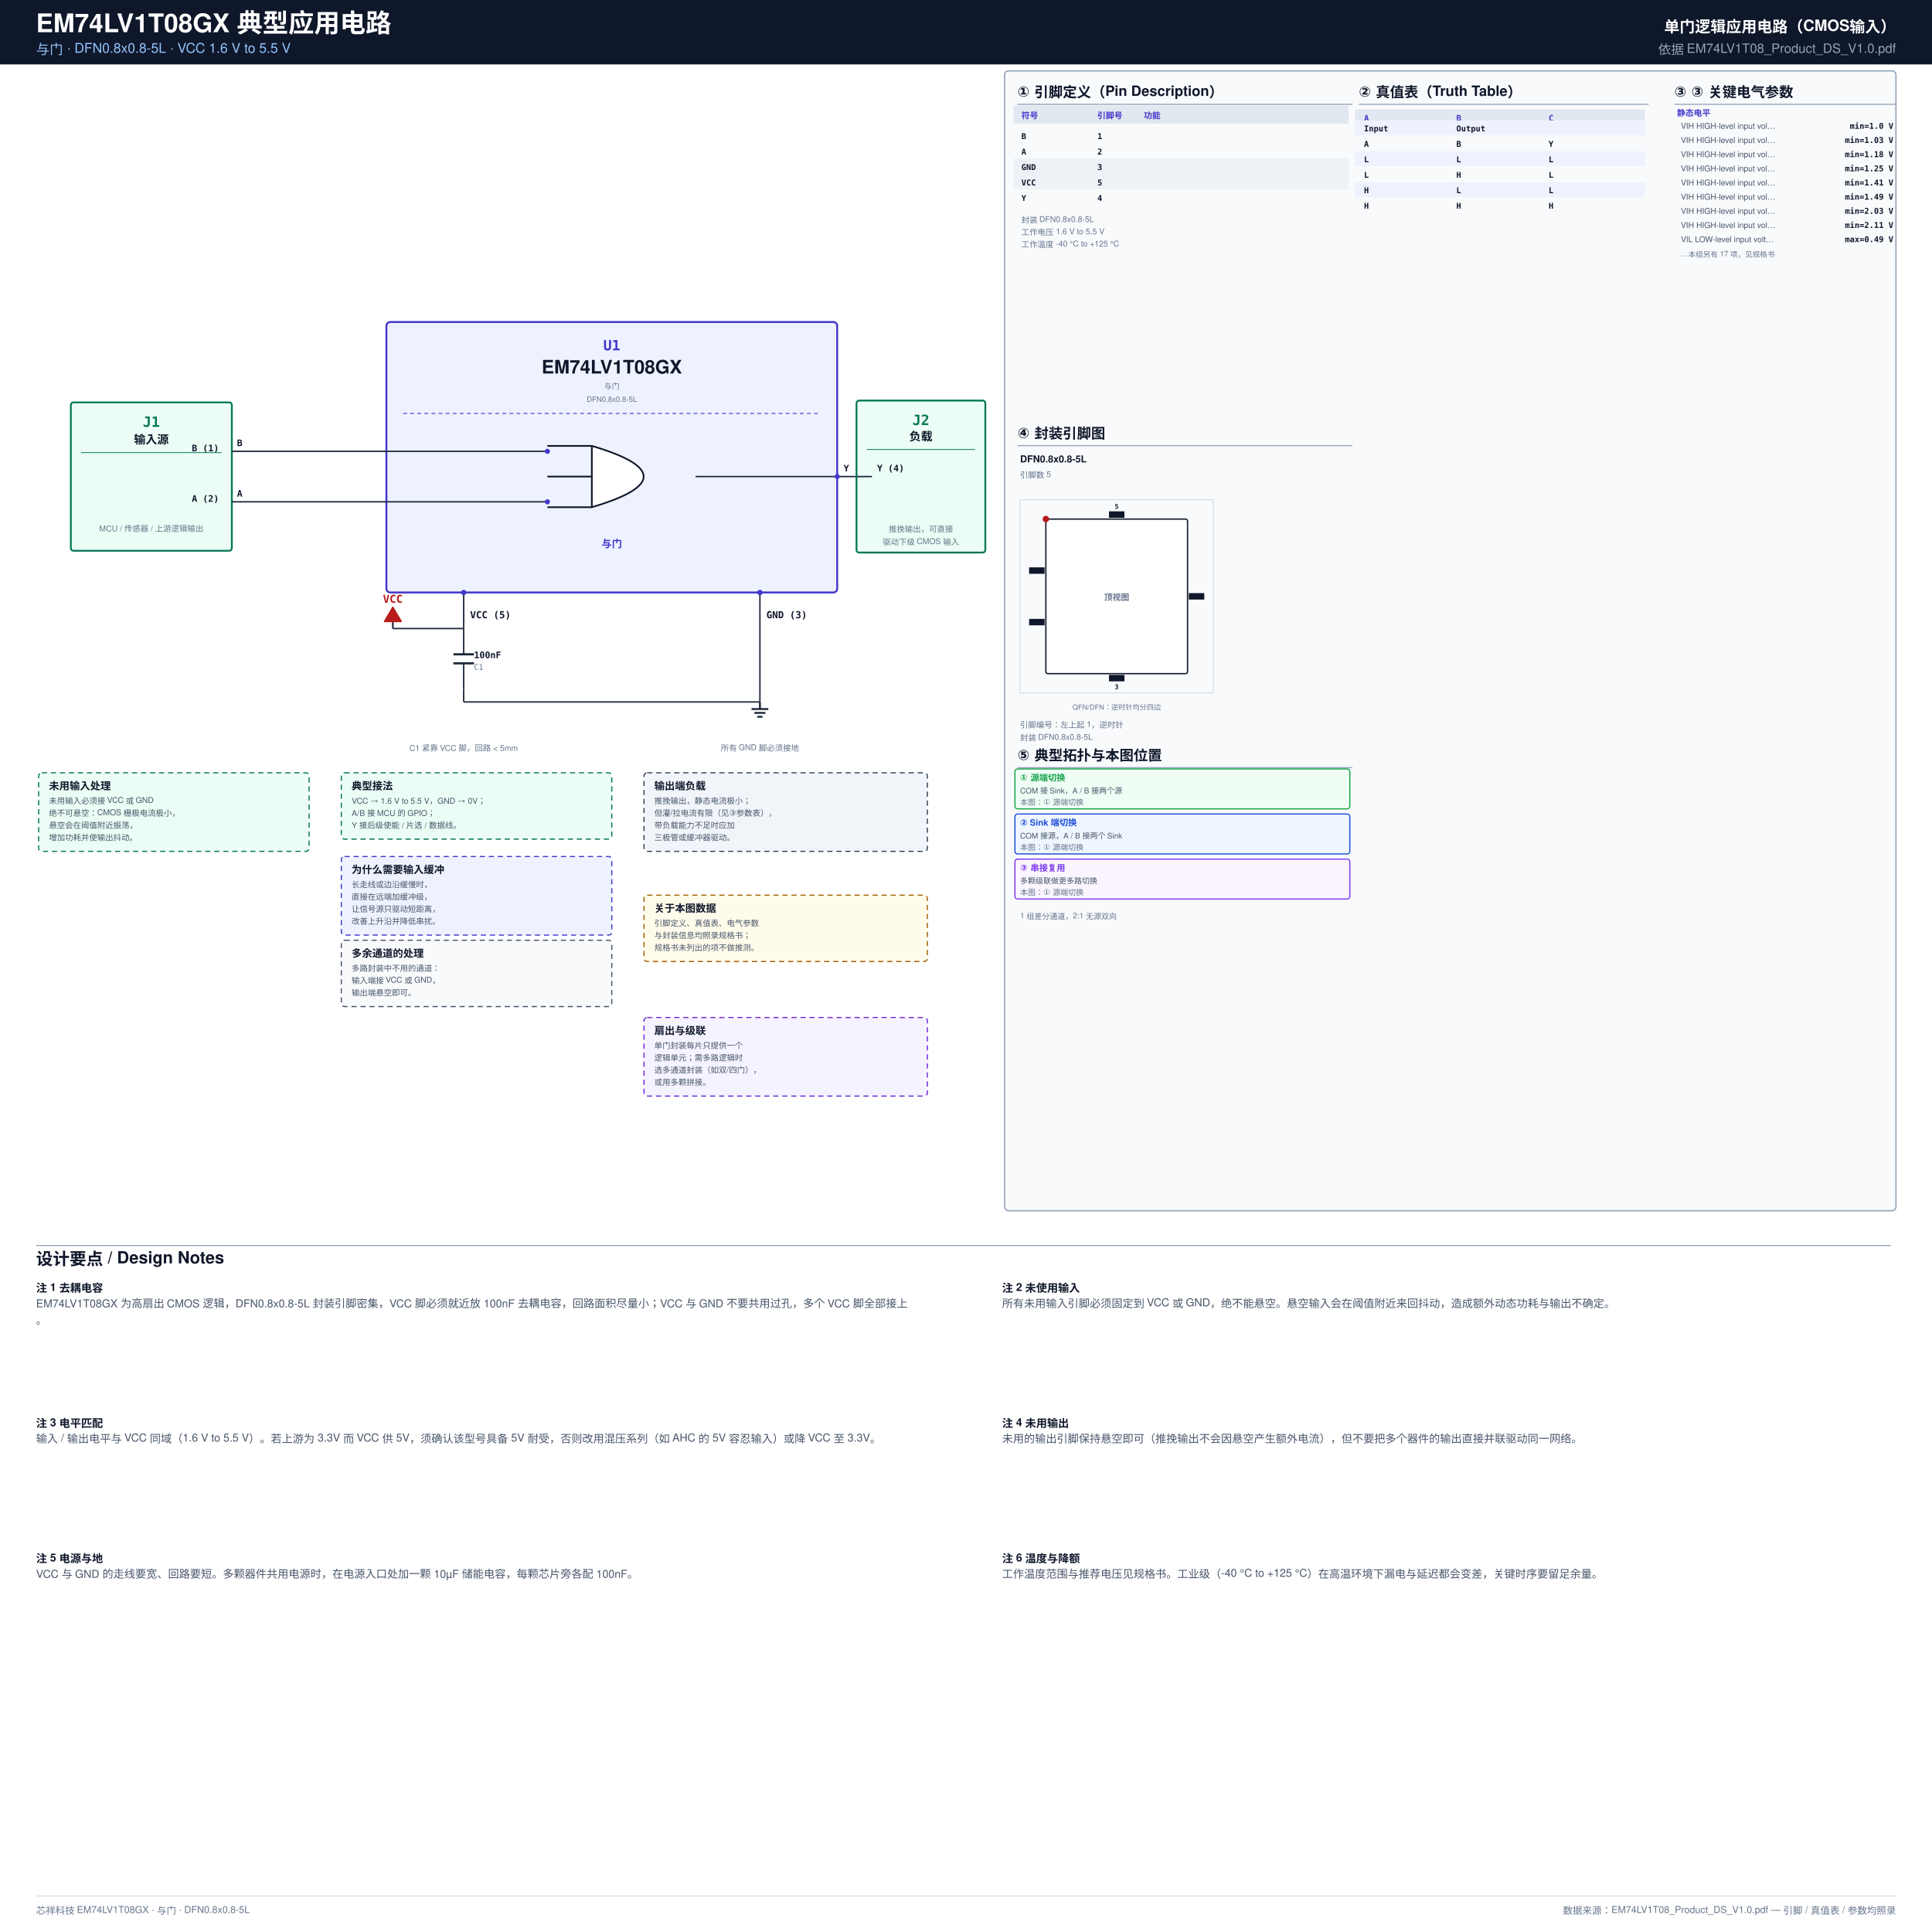
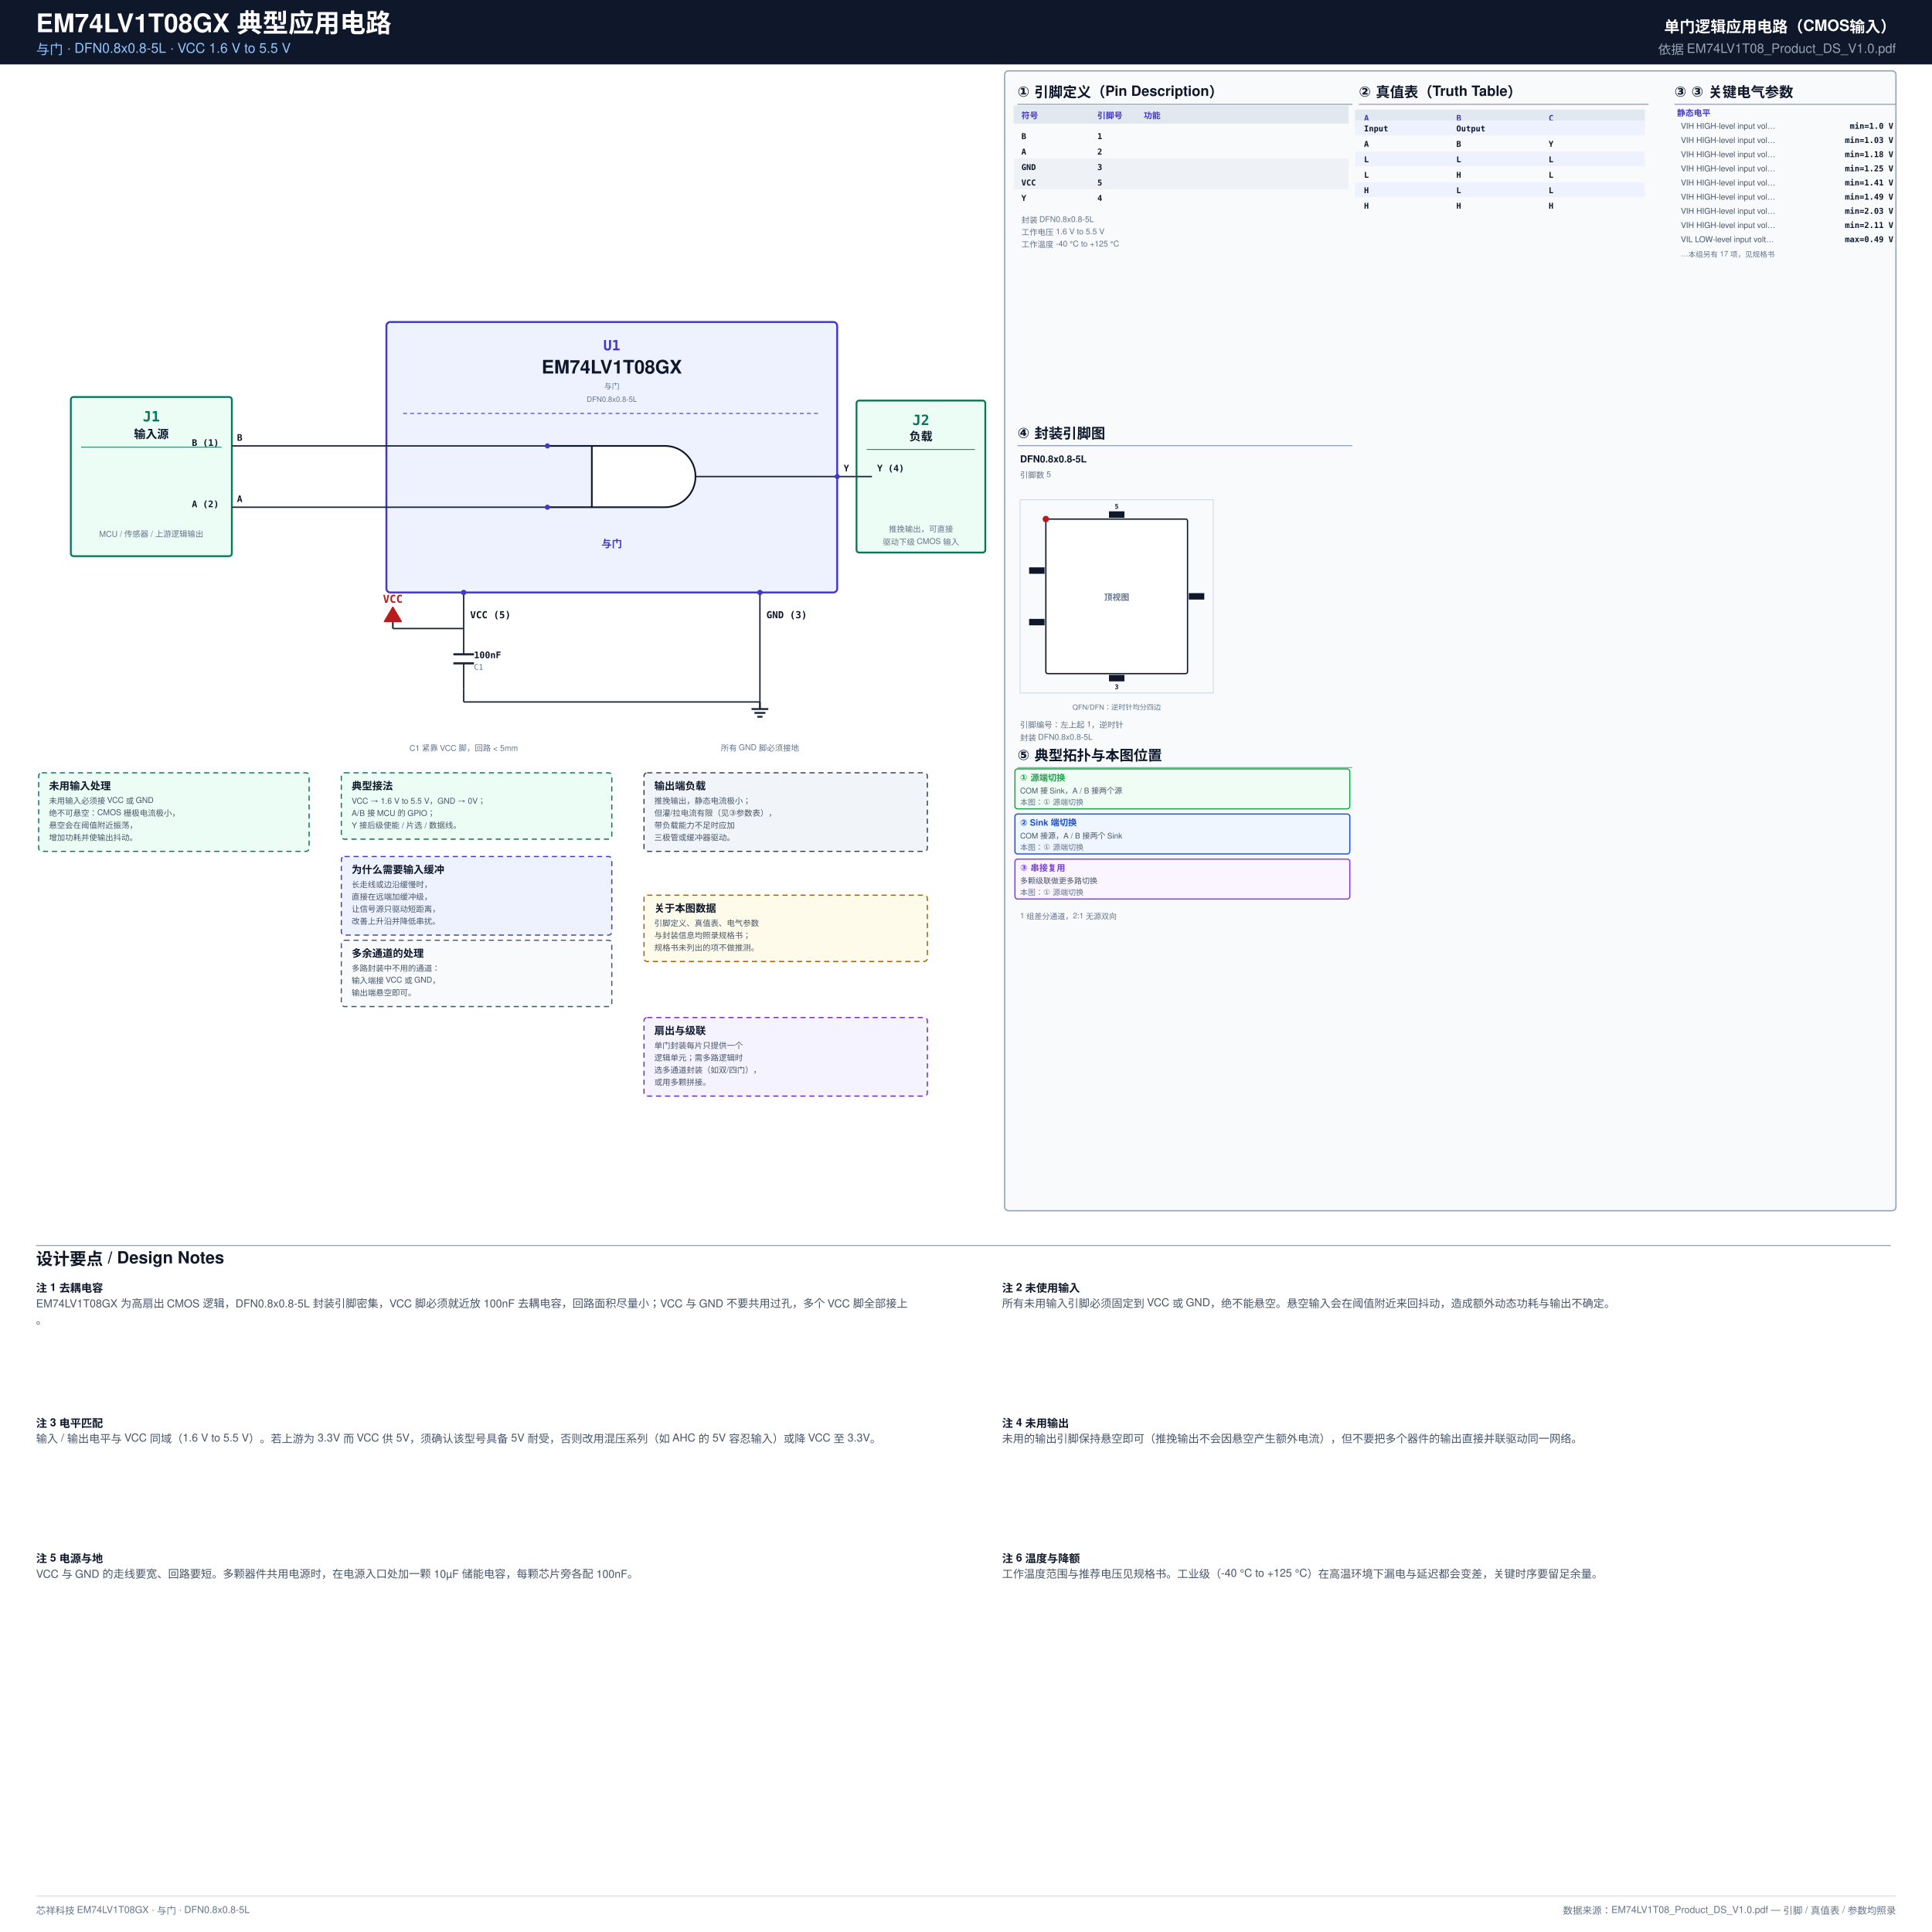
<svg xmlns="http://www.w3.org/2000/svg" width="3000" height="3000" viewBox="0 0 3000 3000">
  <rect x="0" y="0" width="3000" height="3000" rx="0" fill="#ffffff" stroke="none" stroke-width="0" />
  <rect x="0" y="0" width="3000" height="100" rx="0" fill="#0f172a" stroke="none" stroke-width="0" />
  <text x="56" y="50" font-family="PingFang SC, Helvetica Neue, Helvetica, Arial, sans-serif" font-size="40" fill="#ffffff" text-anchor="start" font-weight="700">EM74LV1T08GX 典型应用电路</text>
  <text x="56" y="84" font-family="PingFang SC, Helvetica Neue, Helvetica, Arial, sans-serif" font-size="21" fill="#93c5fd" text-anchor="start" font-weight="500">与门 · DFN0.8x0.8-5L · VCC 1.6 V to 5.5 V</text>
  <text x="2944" y="50" font-family="PingFang SC, Helvetica Neue, Helvetica, Arial, sans-serif" font-size="24" fill="#ffffff" text-anchor="end" font-weight="600">单门逻辑应用电路（CMOS输入）</text>
  <text x="2944" y="84" font-family="PingFang SC, Helvetica Neue, Helvetica, Arial, sans-serif" font-size="20" fill="#94a3b8" text-anchor="end" font-weight="normal">依据 EM74LV1T08_Product_DS_V1.0.pdf</text>
-   <rect x="110" y="624.8" width="250" height="230.4" rx="4" fill="#ecfdf5" stroke="#047857" stroke-width="2.8" />
-   <text x="235.0" y="662.8" font-family="Menlo, Monaco, Consolas, monospace" font-size="22" fill="#047857" text-anchor="middle" font-weight="700">J1</text>
-   <text x="235.0" y="688.8" font-family="PingFang SC, Helvetica Neue, Helvetica, Arial, sans-serif" font-size="18" fill="#0f172a" text-anchor="middle" font-weight="700">输入源</text>
-   <line x1="126" y1="702.8" x2="344" y2="702.8" stroke="#047857" stroke-width="1.2" />
-   <text x="340" y="700.8" font-family="Menlo, Monaco, Consolas, monospace" font-size="14" fill="#0f172a" text-anchor="end" font-weight="600">B (1)</text>
-   <text x="340" y="779.2" font-family="Menlo, Monaco, Consolas, monospace" font-size="14" fill="#0f172a" text-anchor="end" font-weight="600">A (2)</text>
-   <text x="235.0" y="825.2" font-family="PingFang SC, Helvetica Neue, Helvetica, Arial, sans-serif" font-size="12.5" fill="#64748b" text-anchor="middle" font-weight="normal">MCU / 传感器 / 上游逻辑输出</text>
+   <rect x="110" y="616.4" width="250" height="247.2" rx="4" fill="#ecfdf5" stroke="#047857" stroke-width="2.8" />
+   <text x="235.0" y="654.4" font-family="Menlo, Monaco, Consolas, monospace" font-size="22" fill="#047857" text-anchor="middle" font-weight="700">J1</text>
+   <text x="235.0" y="680.4" font-family="PingFang SC, Helvetica Neue, Helvetica, Arial, sans-serif" font-size="18" fill="#0f172a" text-anchor="middle" font-weight="700">输入源</text>
+   <line x1="126" y1="694.4" x2="344" y2="694.4" stroke="#047857" stroke-width="1.2" />
+   <text x="340" y="692.4" font-family="Menlo, Monaco, Consolas, monospace" font-size="14" fill="#0f172a" text-anchor="end" font-weight="600">B (1)</text>
+   <text x="340" y="787.6" font-family="Menlo, Monaco, Consolas, monospace" font-size="14" fill="#0f172a" text-anchor="end" font-weight="600">A (2)</text>
+   <text x="235.0" y="833.6" font-family="PingFang SC, Helvetica Neue, Helvetica, Arial, sans-serif" font-size="12.5" fill="#64748b" text-anchor="middle" font-weight="normal">MCU / 传感器 / 上游逻辑输出</text>
  <rect x="600" y="500" width="700" height="420" rx="6" fill="#eef2ff" stroke="#4338ca" stroke-width="3.0" />
  <text x="950.0" y="544" font-family="Menlo, Monaco, Consolas, monospace" font-size="22" fill="#4338ca" text-anchor="middle" font-weight="700">U1</text>
  <text x="950.0" y="580" font-family="PingFang SC, Helvetica Neue, Helvetica, Arial, sans-serif" font-size="29" fill="#0f172a" text-anchor="middle" font-weight="700">EM74LV1T08GX</text>
  <text x="950.0" y="604" font-family="PingFang SC, Helvetica Neue, Helvetica, Arial, sans-serif" font-size="12" fill="#64748b" text-anchor="middle" font-weight="normal">与门</text>
  <text x="950.0" y="624" font-family="PingFang SC, Helvetica Neue, Helvetica, Arial, sans-serif" font-size="11.5" fill="#64748b" text-anchor="middle" font-weight="normal">DFN0.8x0.8-5L</text>
  <line x1="626" y1="642" x2="1274" y2="642" stroke="#4338ca" stroke-width="1.4" stroke-dasharray="6 5" />
  <line x1="850" y1="692.4" x2="919.0" y2="692.4" stroke="#0f172a" stroke-width="2.6" />
  <line x1="850" y1="787.6" x2="919.0" y2="787.6" stroke="#0f172a" stroke-width="2.6" />
-   <line x1="850" y1="740.0" x2="919.0" y2="740.0" stroke="#0f172a" stroke-width="2.6" />
-   <path d="M919.0,692.4 L919.0,787.6 Q1080,740.0 919.0,692.4 Z" stroke="#0f172a" stroke-width="2.6" fill="#ffffff" stroke-linejoin="round" stroke-linecap="round" />
+   <path d="M919.0,692.4 L1032.4,692.4 A47.6,47.6 0 0 1 1032.4,787.6 L919.0,787.6 Z" stroke="#0f172a" stroke-width="2.6" fill="#ffffff" stroke-linejoin="round" stroke-linecap="round" />
  <text x="950.0" y="850" font-family="PingFang SC, Helvetica Neue, Helvetica, Arial, sans-serif" font-size="16" fill="#4338ca" text-anchor="middle" font-weight="700">与门</text>
-   <line x1="360" y1="700.8" x2="850" y2="700.8" stroke="#1e293b" stroke-width="2.2" />
-   <circle cx="850" cy="700.8" r="4.0" fill="#4338ca" />
-   <text x="368" y="692.8" font-family="Menlo, Monaco, Consolas, monospace" font-size="14" fill="#0f172a" text-anchor="start" font-weight="600">B</text>
-   <line x1="360" y1="779.2" x2="850" y2="779.2" stroke="#1e293b" stroke-width="2.2" />
-   <circle cx="850" cy="779.2" r="4.0" fill="#4338ca" />
-   <text x="368" y="771.2" font-family="Menlo, Monaco, Consolas, monospace" font-size="14" fill="#0f172a" text-anchor="start" font-weight="600">A</text>
+   <line x1="360" y1="692.4" x2="850" y2="692.4" stroke="#1e293b" stroke-width="2.2" />
+   <circle cx="850" cy="692.4" r="4.0" fill="#4338ca" />
+   <text x="368" y="684.4" font-family="Menlo, Monaco, Consolas, monospace" font-size="14" fill="#0f172a" text-anchor="start" font-weight="600">B</text>
+   <line x1="360" y1="787.6" x2="850" y2="787.6" stroke="#1e293b" stroke-width="2.2" />
+   <circle cx="850" cy="787.6" r="4.0" fill="#4338ca" />
+   <text x="368" y="779.6" font-family="Menlo, Monaco, Consolas, monospace" font-size="14" fill="#0f172a" text-anchor="start" font-weight="600">A</text>
  <line x1="1080" y1="740.0" x2="1300" y2="740.0" stroke="#1e293b" stroke-width="2.2" />
  <line x1="1300" y1="740.0" x2="1330" y2="740.0" stroke="#1e293b" stroke-width="2.2" />
  <circle cx="1300" cy="740.0" r="4.0" fill="#4338ca" />
  <text x="1310" y="732.0" font-family="Menlo, Monaco, Consolas, monospace" font-size="14" fill="#0f172a" text-anchor="start" font-weight="600">Y (4)</text>
  <line x1="720" y1="920" x2="720" y2="976" stroke="#1e293b" stroke-width="2.2" />
  <circle cx="720" cy="920" r="4.2" fill="#4338ca" />
  <text x="730" y="960" font-family="Menlo, Monaco, Consolas, monospace" font-size="15" fill="#0f172a" text-anchor="start" font-weight="600">VCC (5)</text>
  <line x1="610" y1="976" x2="720" y2="976" stroke="#1e293b" stroke-width="2.2" />
  <line x1="610" y1="976" x2="610" y2="965" stroke="#1e293b" stroke-width="2.6" />
  <path d="M597,965 L623,965 L610,943 Z" stroke="#b91c1c" stroke-width="2.2" fill="#b91c1c" stroke-linejoin="round" stroke-linecap="round" />
  <text x="610" y="936" font-family="Menlo, Monaco, Consolas, monospace" font-size="17" fill="#b91c1c" text-anchor="middle" font-weight="700">VCC</text>
  <line x1="720" y1="976" x2="720" y2="1016.0" stroke="#1e293b" stroke-width="2.2" />
  <line x1="704.0" y1="1016.0" x2="736.0" y2="1016.0" stroke="#1e293b" stroke-width="3.4" />
  <line x1="704.0" y1="1030.0" x2="736.0" y2="1030.0" stroke="#1e293b" stroke-width="3.4" />
  <line x1="720" y1="1030.0" x2="720" y2="1070" stroke="#1e293b" stroke-width="2.2" />
  <text x="736" y="1022.0" font-family="Menlo, Monaco, Consolas, monospace" font-size="14" fill="#0f172a" text-anchor="start" font-weight="700">100nF</text>
  <text x="736" y="1040.0" font-family="Menlo, Monaco, Consolas, monospace" font-size="12" fill="#64748b" text-anchor="start" font-weight="500">C1</text>
  <line x1="720" y1="1070" x2="720" y2="1090" stroke="#1e293b" stroke-width="2.2" />
  <text x="720" y="1166" font-family="PingFang SC, Helvetica Neue, Helvetica, Arial, sans-serif" font-size="12.5" fill="#64748b" text-anchor="middle" font-weight="normal">C1 紧靠 VCC 脚，回路 &lt; 5mm</text>
  <line x1="1180" y1="920" x2="1180" y2="1090" stroke="#1e293b" stroke-width="2.2" />
  <circle cx="1180" cy="920" r="4.2" fill="#4338ca" />
  <text x="1190" y="960" font-family="Menlo, Monaco, Consolas, monospace" font-size="15" fill="#0f172a" text-anchor="start" font-weight="600">GND (3)</text>
  <line x1="1180" y1="1090" x2="1180" y2="1101.0" stroke="#1e293b" stroke-width="3.0" />
  <line x1="1167.0" y1="1101.0" x2="1193.0" y2="1101.0" stroke="#1e293b" stroke-width="3.0" />
  <line x1="1171.5" y1="1107.0" x2="1188.5" y2="1107.0" stroke="#1e293b" stroke-width="3.0" />
  <line x1="1176.0" y1="1113.0" x2="1184.0" y2="1113.0" stroke="#1e293b" stroke-width="3.0" />
  <text x="1180" y="1166" font-family="PingFang SC, Helvetica Neue, Helvetica, Arial, sans-serif" font-size="12.5" fill="#64748b" text-anchor="middle" font-weight="normal">所有 GND 脚必须接地</text>
  <line x1="720" y1="1090" x2="1180" y2="1090" stroke="#1e293b" stroke-width="2.2" />
  <rect x="1330" y="622.0" width="200" height="236" rx="4" fill="#ecfdf5" stroke="#047857" stroke-width="2.8" />
  <text x="1430.0" y="660.0" font-family="Menlo, Monaco, Consolas, monospace" font-size="22" fill="#047857" text-anchor="middle" font-weight="700">J2</text>
  <text x="1430.0" y="684.0" font-family="PingFang SC, Helvetica Neue, Helvetica, Arial, sans-serif" font-size="18" fill="#0f172a" text-anchor="middle" font-weight="700">负载</text>
  <line x1="1346" y1="698.0" x2="1514" y2="698.0" stroke="#047857" stroke-width="1.2" />
  <line x1="1330" y1="740.0" x2="1354" y2="740.0" stroke="#1e293b" stroke-width="2.2" />
  <text x="1362" y="732.0" font-family="Menlo, Monaco, Consolas, monospace" font-size="14" fill="#0f172a" text-anchor="start" font-weight="600">Y (4)</text>
  <text x="1430.0" y="826.0" font-family="PingFang SC, Helvetica Neue, Helvetica, Arial, sans-serif" font-size="12.5" fill="#64748b" text-anchor="middle" font-weight="normal">推挽输出，可直接</text>
  <text x="1430.0" y="846.0" font-family="PingFang SC, Helvetica Neue, Helvetica, Arial, sans-serif" font-size="12.5" fill="#64748b" text-anchor="middle" font-weight="normal">驱动下级 CMOS 输入</text>
  <rect x="60" y="1200" width="420" height="122" rx="5" fill="#ecfdf5" stroke="#047857" stroke-width="1.8" stroke-dasharray="8 6" />
  <text x="76" y="1226" font-family="PingFang SC, Helvetica Neue, Helvetica, Arial, sans-serif" font-size="16" fill="#0f172a" text-anchor="start" font-weight="700">未用输入处理</text>
  <text x="76" y="1248" font-family="PingFang SC, Helvetica Neue, Helvetica, Arial, sans-serif" font-size="12.5" fill="#475569" text-anchor="start" font-weight="normal">未用输入必须接 VCC 或 GND</text>
  <text x="76" y="1267" font-family="PingFang SC, Helvetica Neue, Helvetica, Arial, sans-serif" font-size="12.5" fill="#475569" text-anchor="start" font-weight="normal">绝不可悬空：CMOS 栅极电流极小，</text>
  <text x="76" y="1286" font-family="PingFang SC, Helvetica Neue, Helvetica, Arial, sans-serif" font-size="12.5" fill="#475569" text-anchor="start" font-weight="normal">悬空会在阈值附近振荡，</text>
  <text x="76" y="1305" font-family="PingFang SC, Helvetica Neue, Helvetica, Arial, sans-serif" font-size="12.5" fill="#475569" text-anchor="start" font-weight="normal">增加功耗并使输出抖动。</text>
  <rect x="530" y="1200" width="420" height="103" rx="5" fill="#ecfdf5" stroke="#047857" stroke-width="1.8" stroke-dasharray="8 6" />
  <text x="546" y="1226" font-family="PingFang SC, Helvetica Neue, Helvetica, Arial, sans-serif" font-size="16" fill="#0f172a" text-anchor="start" font-weight="700">典型接法</text>
  <text x="546" y="1248" font-family="PingFang SC, Helvetica Neue, Helvetica, Arial, sans-serif" font-size="12.5" fill="#475569" text-anchor="start" font-weight="normal">VCC → 1.6 V to 5.5 V，GND → 0V；</text>
  <text x="546" y="1267" font-family="PingFang SC, Helvetica Neue, Helvetica, Arial, sans-serif" font-size="12.5" fill="#475569" text-anchor="start" font-weight="normal">A/B 接 MCU 的 GPIO；</text>
  <text x="546" y="1286" font-family="PingFang SC, Helvetica Neue, Helvetica, Arial, sans-serif" font-size="12.5" fill="#475569" text-anchor="start" font-weight="normal">Y 接后级使能 / 片选 / 数据线。</text>
  <rect x="530" y="1330" width="420" height="122" rx="5" fill="#eef2ff" stroke="#4338ca" stroke-width="1.8" stroke-dasharray="8 6" />
  <text x="546" y="1356" font-family="PingFang SC, Helvetica Neue, Helvetica, Arial, sans-serif" font-size="16" fill="#0f172a" text-anchor="start" font-weight="700">为什么需要输入缓冲</text>
  <text x="546" y="1378" font-family="PingFang SC, Helvetica Neue, Helvetica, Arial, sans-serif" font-size="12.5" fill="#475569" text-anchor="start" font-weight="normal">长走线或边沿缓慢时，</text>
  <text x="546" y="1397" font-family="PingFang SC, Helvetica Neue, Helvetica, Arial, sans-serif" font-size="12.5" fill="#475569" text-anchor="start" font-weight="normal">直接在远端加缓冲级，</text>
  <text x="546" y="1416" font-family="PingFang SC, Helvetica Neue, Helvetica, Arial, sans-serif" font-size="12.5" fill="#475569" text-anchor="start" font-weight="normal">让信号源只驱动短距离，</text>
  <text x="546" y="1435" font-family="PingFang SC, Helvetica Neue, Helvetica, Arial, sans-serif" font-size="12.5" fill="#475569" text-anchor="start" font-weight="normal">改善上升沿并降低串扰。</text>
  <rect x="530" y="1460" width="420" height="103" rx="5" fill="#f8fafc" stroke="#475569" stroke-width="1.8" stroke-dasharray="8 6" />
  <text x="546" y="1486" font-family="PingFang SC, Helvetica Neue, Helvetica, Arial, sans-serif" font-size="16" fill="#0f172a" text-anchor="start" font-weight="700">多余通道的处理</text>
  <text x="546" y="1508" font-family="PingFang SC, Helvetica Neue, Helvetica, Arial, sans-serif" font-size="12.5" fill="#475569" text-anchor="start" font-weight="normal">多路封装中不用的通道：</text>
  <text x="546" y="1527" font-family="PingFang SC, Helvetica Neue, Helvetica, Arial, sans-serif" font-size="12.5" fill="#475569" text-anchor="start" font-weight="normal">输入端接 VCC 或 GND，</text>
  <text x="546" y="1546" font-family="PingFang SC, Helvetica Neue, Helvetica, Arial, sans-serif" font-size="12.5" fill="#475569" text-anchor="start" font-weight="normal">输出端悬空即可。</text>
  <rect x="1000" y="1200" width="440" height="122" rx="5" fill="#f1f5f9" stroke="#334155" stroke-width="1.8" stroke-dasharray="8 6" />
  <text x="1016" y="1226" font-family="PingFang SC, Helvetica Neue, Helvetica, Arial, sans-serif" font-size="16" fill="#0f172a" text-anchor="start" font-weight="700">输出端负载</text>
  <text x="1016" y="1248" font-family="PingFang SC, Helvetica Neue, Helvetica, Arial, sans-serif" font-size="12.5" fill="#475569" text-anchor="start" font-weight="normal">推挽输出，静态电流极小；</text>
  <text x="1016" y="1267" font-family="PingFang SC, Helvetica Neue, Helvetica, Arial, sans-serif" font-size="12.5" fill="#475569" text-anchor="start" font-weight="normal">但灌/拉电流有限（见③参数表），</text>
  <text x="1016" y="1286" font-family="PingFang SC, Helvetica Neue, Helvetica, Arial, sans-serif" font-size="12.5" fill="#475569" text-anchor="start" font-weight="normal">带负载能力不足时应加</text>
  <text x="1016" y="1305" font-family="PingFang SC, Helvetica Neue, Helvetica, Arial, sans-serif" font-size="12.5" fill="#475569" text-anchor="start" font-weight="normal">三极管或缓冲器驱动。</text>
  <rect x="1000" y="1390" width="440" height="103" rx="5" fill="#fffbeb" stroke="#a16207" stroke-width="1.8" stroke-dasharray="8 6" />
  <text x="1016" y="1416" font-family="PingFang SC, Helvetica Neue, Helvetica, Arial, sans-serif" font-size="16" fill="#0f172a" text-anchor="start" font-weight="700">关于本图数据</text>
  <text x="1016" y="1438" font-family="PingFang SC, Helvetica Neue, Helvetica, Arial, sans-serif" font-size="12.5" fill="#475569" text-anchor="start" font-weight="normal">引脚定义、真值表、电气参数</text>
  <text x="1016" y="1457" font-family="PingFang SC, Helvetica Neue, Helvetica, Arial, sans-serif" font-size="12.5" fill="#475569" text-anchor="start" font-weight="normal">与封装信息均照录规格书；</text>
  <text x="1016" y="1476" font-family="PingFang SC, Helvetica Neue, Helvetica, Arial, sans-serif" font-size="12.5" fill="#475569" text-anchor="start" font-weight="normal">规格书未列出的项不做推测。</text>
  <rect x="1000" y="1580" width="440" height="122" rx="5" fill="#f5f3ff" stroke="#6d28d9" stroke-width="1.8" stroke-dasharray="8 6" />
  <text x="1016" y="1606" font-family="PingFang SC, Helvetica Neue, Helvetica, Arial, sans-serif" font-size="16" fill="#0f172a" text-anchor="start" font-weight="700">扇出与级联</text>
  <text x="1016" y="1628" font-family="PingFang SC, Helvetica Neue, Helvetica, Arial, sans-serif" font-size="12.5" fill="#475569" text-anchor="start" font-weight="normal">单门封装每片只提供一个</text>
  <text x="1016" y="1647" font-family="PingFang SC, Helvetica Neue, Helvetica, Arial, sans-serif" font-size="12.5" fill="#475569" text-anchor="start" font-weight="normal">逻辑单元；需多路逻辑时</text>
  <text x="1016" y="1666" font-family="PingFang SC, Helvetica Neue, Helvetica, Arial, sans-serif" font-size="12.5" fill="#475569" text-anchor="start" font-weight="normal">选多通道封装（如双/四门），</text>
  <text x="1016" y="1685" font-family="PingFang SC, Helvetica Neue, Helvetica, Arial, sans-serif" font-size="12.5" fill="#475569" text-anchor="start" font-weight="normal">或用多颗拼接。</text>
  <rect x="1560" y="110" width="1384" height="1770" rx="6" fill="#f8fafc" stroke="#94a3b8" stroke-width="2.0" />
  <text x="1580" y="150" font-family="PingFang SC, Helvetica Neue, Helvetica, Arial, sans-serif" font-size="22" fill="#0f172a" text-anchor="start" font-weight="700">① 引脚定义（Pin Description）</text>
  <line x1="1580" y1="162" x2="2100" y2="162" stroke="#94a3b8" stroke-width="1.6" />
  <rect x="1574.0" y="164" width="520.0" height="28" rx="0" fill="#e2e8f0" stroke="none" stroke-width="0" />
  <text x="1586.0" y="184" font-family="Menlo, Monaco, Consolas, monospace" font-size="13" fill="#4338ca" text-anchor="start" font-weight="700">符号</text>
  <text x="1704.0" y="184" font-family="Menlo, Monaco, Consolas, monospace" font-size="13" fill="#4338ca" text-anchor="start" font-weight="700">引脚号</text>
  <text x="1776.0" y="184" font-family="Menlo, Monaco, Consolas, monospace" font-size="13" fill="#4338ca" text-anchor="start" font-weight="700">功能</text>
  <text x="1586.0" y="216" font-family="Menlo, Monaco, Consolas, monospace" font-size="12.5" fill="#0f172a" text-anchor="start" font-weight="600">B</text>
  <text x="1704.0" y="216" font-family="Menlo, Monaco, Consolas, monospace" font-size="12.5" fill="#0f172a" text-anchor="start" font-weight="600">1</text>
  <text x="1586.0" y="240" font-family="Menlo, Monaco, Consolas, monospace" font-size="12.5" fill="#0f172a" text-anchor="start" font-weight="600">A</text>
  <text x="1704.0" y="240" font-family="Menlo, Monaco, Consolas, monospace" font-size="12.5" fill="#0f172a" text-anchor="start" font-weight="600">2</text>
  <rect x="1574.0" y="246" width="520.0" height="24" rx="0" fill="#eef2f7" stroke="none" stroke-width="0" />
  <text x="1586.0" y="264" font-family="Menlo, Monaco, Consolas, monospace" font-size="12.5" fill="#0f172a" text-anchor="start" font-weight="600">GND</text>
  <text x="1704.0" y="264" font-family="Menlo, Monaco, Consolas, monospace" font-size="12.5" fill="#0f172a" text-anchor="start" font-weight="600">3</text>
  <rect x="1574.0" y="270" width="520.0" height="24" rx="0" fill="#eef2f7" stroke="none" stroke-width="0" />
  <text x="1586.0" y="288" font-family="Menlo, Monaco, Consolas, monospace" font-size="12.5" fill="#0f172a" text-anchor="start" font-weight="600">VCC</text>
  <text x="1704.0" y="288" font-family="Menlo, Monaco, Consolas, monospace" font-size="12.5" fill="#0f172a" text-anchor="start" font-weight="600">5</text>
  <text x="1586.0" y="312" font-family="Menlo, Monaco, Consolas, monospace" font-size="12.5" fill="#0f172a" text-anchor="start" font-weight="600">Y</text>
  <text x="1704.0" y="312" font-family="Menlo, Monaco, Consolas, monospace" font-size="12.5" fill="#0f172a" text-anchor="start" font-weight="600">4</text>
  <text x="1586" y="346" font-family="PingFang SC, Helvetica Neue, Helvetica, Arial, sans-serif" font-size="12.5" fill="#64748b" text-anchor="start" font-weight="normal">封装 DFN0.8x0.8-5L</text>
  <text x="1586" y="365" font-family="PingFang SC, Helvetica Neue, Helvetica, Arial, sans-serif" font-size="12.5" fill="#64748b" text-anchor="start" font-weight="normal">工作电压 1.6 V to 5.5 V</text>
  <text x="1586" y="384" font-family="PingFang SC, Helvetica Neue, Helvetica, Arial, sans-serif" font-size="12.5" fill="#64748b" text-anchor="start" font-weight="normal">工作温度 -40 °C to +125 °C</text>
  <text x="2110" y="150" font-family="PingFang SC, Helvetica Neue, Helvetica, Arial, sans-serif" font-size="22" fill="#0f172a" text-anchor="start" font-weight="700">② 真值表（Truth Table）</text>
  <line x1="2110" y1="162" x2="2560" y2="162" stroke="#94a3b8" stroke-width="1.6" />
  <rect x="2104" y="170" width="450" height="26" rx="0" fill="#e2e8f0" stroke="none" stroke-width="0" />
  <text x="2118" y="188" font-family="Menlo, Monaco, Consolas, monospace" font-size="13" fill="#4338ca" text-anchor="start" font-weight="700">A</text>
  <text x="2261.333" y="188" font-family="Menlo, Monaco, Consolas, monospace" font-size="13" fill="#4338ca" text-anchor="start" font-weight="700">B</text>
  <text x="2404.667" y="188" font-family="Menlo, Monaco, Consolas, monospace" font-size="13" fill="#4338ca" text-anchor="start" font-weight="700">C</text>
  <rect x="2104" y="187" width="450" height="23" rx="0" fill="#eef2ff" stroke="none" stroke-width="0" />
  <text x="2118" y="204" font-family="Menlo, Monaco, Consolas, monospace" font-size="12.5" fill="#0f172a" text-anchor="start" font-weight="600">Input</text>
  <text x="2261.333" y="204" font-family="Menlo, Monaco, Consolas, monospace" font-size="12.5" fill="#0f172a" text-anchor="start" font-weight="600">Output</text>
  <text x="2118" y="228" font-family="Menlo, Monaco, Consolas, monospace" font-size="12.5" fill="#0f172a" text-anchor="start" font-weight="600">A</text>
  <text x="2261.333" y="228" font-family="Menlo, Monaco, Consolas, monospace" font-size="12.5" fill="#0f172a" text-anchor="start" font-weight="600">B</text>
  <text x="2404.667" y="228" font-family="Menlo, Monaco, Consolas, monospace" font-size="12.5" fill="#0f172a" text-anchor="start" font-weight="600">Y</text>
  <rect x="2104" y="235" width="450" height="23" rx="0" fill="#eef2ff" stroke="none" stroke-width="0" />
  <text x="2118" y="252" font-family="Menlo, Monaco, Consolas, monospace" font-size="12.5" fill="#0f172a" text-anchor="start" font-weight="600">L</text>
  <text x="2261.333" y="252" font-family="Menlo, Monaco, Consolas, monospace" font-size="12.5" fill="#0f172a" text-anchor="start" font-weight="600">L</text>
  <text x="2404.667" y="252" font-family="Menlo, Monaco, Consolas, monospace" font-size="12.5" fill="#0f172a" text-anchor="start" font-weight="600">L</text>
  <text x="2118" y="276" font-family="Menlo, Monaco, Consolas, monospace" font-size="12.5" fill="#0f172a" text-anchor="start" font-weight="600">L</text>
  <text x="2261.333" y="276" font-family="Menlo, Monaco, Consolas, monospace" font-size="12.5" fill="#0f172a" text-anchor="start" font-weight="600">H</text>
  <text x="2404.667" y="276" font-family="Menlo, Monaco, Consolas, monospace" font-size="12.5" fill="#0f172a" text-anchor="start" font-weight="600">L</text>
  <rect x="2104" y="283" width="450" height="23" rx="0" fill="#eef2ff" stroke="none" stroke-width="0" />
  <text x="2118" y="300" font-family="Menlo, Monaco, Consolas, monospace" font-size="12.5" fill="#0f172a" text-anchor="start" font-weight="600">H</text>
  <text x="2261.333" y="300" font-family="Menlo, Monaco, Consolas, monospace" font-size="12.5" fill="#0f172a" text-anchor="start" font-weight="600">L</text>
  <text x="2404.667" y="300" font-family="Menlo, Monaco, Consolas, monospace" font-size="12.5" fill="#0f172a" text-anchor="start" font-weight="600">L</text>
  <text x="2118" y="324" font-family="Menlo, Monaco, Consolas, monospace" font-size="12.5" fill="#0f172a" text-anchor="start" font-weight="600">H</text>
  <text x="2261.333" y="324" font-family="Menlo, Monaco, Consolas, monospace" font-size="12.5" fill="#0f172a" text-anchor="start" font-weight="600">H</text>
  <text x="2404.667" y="324" font-family="Menlo, Monaco, Consolas, monospace" font-size="12.5" fill="#0f172a" text-anchor="start" font-weight="600">H</text>
  <text x="2600" y="150" font-family="PingFang SC, Helvetica Neue, Helvetica, Arial, sans-serif" font-size="22" fill="#0f172a" text-anchor="start" font-weight="700">③ ③ 关键电气参数</text>
  <line x1="2600" y1="162" x2="2944" y2="162" stroke="#94a3b8" stroke-width="1.6" />
  <text x="2604" y="180" font-family="PingFang SC, Helvetica Neue, Helvetica, Arial, sans-serif" font-size="13" fill="#4338ca" text-anchor="start" font-weight="700">静态电平</text>
  <text x="2610" y="200" font-family="PingFang SC, Helvetica Neue, Helvetica, Arial, sans-serif" font-size="12.5" fill="#475569" text-anchor="start" font-weight="normal">VIH HIGH-level input vol…</text>
  <text x="2940" y="200" font-family="Menlo, Monaco, Consolas, monospace" font-size="12.5" fill="#0f172a" text-anchor="end" font-weight="600">min=1.0 V</text>
  <text x="2610" y="222" font-family="PingFang SC, Helvetica Neue, Helvetica, Arial, sans-serif" font-size="12.5" fill="#475569" text-anchor="start" font-weight="normal">VIH HIGH-level input vol…</text>
  <text x="2940" y="222" font-family="Menlo, Monaco, Consolas, monospace" font-size="12.5" fill="#0f172a" text-anchor="end" font-weight="600">min=1.03 V</text>
  <text x="2610" y="244" font-family="PingFang SC, Helvetica Neue, Helvetica, Arial, sans-serif" font-size="12.5" fill="#475569" text-anchor="start" font-weight="normal">VIH HIGH-level input vol…</text>
  <text x="2940" y="244" font-family="Menlo, Monaco, Consolas, monospace" font-size="12.5" fill="#0f172a" text-anchor="end" font-weight="600">min=1.18 V</text>
  <text x="2610" y="266" font-family="PingFang SC, Helvetica Neue, Helvetica, Arial, sans-serif" font-size="12.5" fill="#475569" text-anchor="start" font-weight="normal">VIH HIGH-level input vol…</text>
  <text x="2940" y="266" font-family="Menlo, Monaco, Consolas, monospace" font-size="12.5" fill="#0f172a" text-anchor="end" font-weight="600">min=1.25 V</text>
  <text x="2610" y="288" font-family="PingFang SC, Helvetica Neue, Helvetica, Arial, sans-serif" font-size="12.5" fill="#475569" text-anchor="start" font-weight="normal">VIH HIGH-level input vol…</text>
  <text x="2940" y="288" font-family="Menlo, Monaco, Consolas, monospace" font-size="12.5" fill="#0f172a" text-anchor="end" font-weight="600">min=1.41 V</text>
  <text x="2610" y="310" font-family="PingFang SC, Helvetica Neue, Helvetica, Arial, sans-serif" font-size="12.5" fill="#475569" text-anchor="start" font-weight="normal">VIH HIGH-level input vol…</text>
  <text x="2940" y="310" font-family="Menlo, Monaco, Consolas, monospace" font-size="12.5" fill="#0f172a" text-anchor="end" font-weight="600">min=1.49 V</text>
  <text x="2610" y="332" font-family="PingFang SC, Helvetica Neue, Helvetica, Arial, sans-serif" font-size="12.5" fill="#475569" text-anchor="start" font-weight="normal">VIH HIGH-level input vol…</text>
  <text x="2940" y="332" font-family="Menlo, Monaco, Consolas, monospace" font-size="12.5" fill="#0f172a" text-anchor="end" font-weight="600">min=2.03 V</text>
  <text x="2610" y="354" font-family="PingFang SC, Helvetica Neue, Helvetica, Arial, sans-serif" font-size="12.5" fill="#475569" text-anchor="start" font-weight="normal">VIH HIGH-level input vol…</text>
  <text x="2940" y="354" font-family="Menlo, Monaco, Consolas, monospace" font-size="12.5" fill="#0f172a" text-anchor="end" font-weight="600">min=2.11 V</text>
  <text x="2610" y="376" font-family="PingFang SC, Helvetica Neue, Helvetica, Arial, sans-serif" font-size="12.5" fill="#475569" text-anchor="start" font-weight="normal">VIL LOW-level input volt…</text>
  <text x="2940" y="376" font-family="Menlo, Monaco, Consolas, monospace" font-size="12.5" fill="#0f172a" text-anchor="end" font-weight="600">max=0.49 V</text>
  <text x="2610" y="398" font-family="PingFang SC, Helvetica Neue, Helvetica, Arial, sans-serif" font-size="11.5" fill="#64748b" text-anchor="start" font-weight="normal">…本组另有 17 项，见规格书</text>
  <text x="1580" y="680" font-family="PingFang SC, Helvetica Neue, Helvetica, Arial, sans-serif" font-size="22" fill="#0f172a" text-anchor="start" font-weight="700">④ 封装引脚图</text>
  <line x1="1580" y1="692" x2="2100" y2="692" stroke="#94a3b8" stroke-width="1.6" />
  <text x="1584" y="718" font-family="PingFang SC, Helvetica Neue, Helvetica, Arial, sans-serif" font-size="15" fill="#0f172a" text-anchor="start" font-weight="700">DFN0.8x0.8-5L</text>
  <text x="1584" y="742" font-family="PingFang SC, Helvetica Neue, Helvetica, Arial, sans-serif" font-size="12.5" fill="#64748b" text-anchor="start" font-weight="normal">引脚数 5</text>
  <rect x="1584" y="776" width="300" height="300" rx="0" fill="#f8fafc" stroke="#cbd5e1" stroke-width="1.2" />
  <rect x="1624" y="806" width="220" height="240" rx="3" fill="#ffffff" stroke="#0f172a" stroke-width="2.0" />
  <text x="1734.0" y="932.0" font-family="PingFang SC, Helvetica Neue, Helvetica, Arial, sans-serif" font-size="13" fill="#64748b" text-anchor="middle" font-weight="700">顶视图</text>
  <circle cx="1624" cy="806" r="5.0" fill="#b91c1c" />
  <rect x="1598.0" y="881.0" width="24" height="10" rx="0" fill="#0f172a" stroke="none" stroke-width="0" />
  <text x="1610.0" y="890.0" font-family="Menlo, Monaco, Consolas, monospace" font-size="10" fill="#0f172a" text-anchor="middle" font-weight="700">1</text>
  <rect x="1598.0" y="961.0" width="24" height="10" rx="0" fill="#0f172a" stroke="none" stroke-width="0" />
  <text x="1610.0" y="970.0" font-family="Menlo, Monaco, Consolas, monospace" font-size="10" fill="#0f172a" text-anchor="middle" font-weight="700">2</text>
  <rect x="1722.0" y="1048.0" width="24" height="10" rx="0" fill="#0f172a" stroke="none" stroke-width="0" />
  <text x="1734.0" y="1070.0" font-family="Menlo, Monaco, Consolas, monospace" font-size="10" fill="#0f172a" text-anchor="middle" font-weight="700">3</text>
  <rect x="1846.0" y="921.0" width="24" height="10" rx="0" fill="#0f172a" stroke="none" stroke-width="0" />
  <text x="1858.0" y="930.0" font-family="Menlo, Monaco, Consolas, monospace" font-size="10" fill="#0f172a" text-anchor="middle" font-weight="700">4</text>
  <rect x="1722.0" y="794.0" width="24" height="10" rx="0" fill="#0f172a" stroke="none" stroke-width="0" />
  <text x="1734.0" y="790.0" font-family="Menlo, Monaco, Consolas, monospace" font-size="10" fill="#0f172a" text-anchor="middle" font-weight="700">5</text>
  <text x="1734.0" y="1102" font-family="PingFang SC, Helvetica Neue, Helvetica, Arial, sans-serif" font-size="11" fill="#64748b" text-anchor="middle" font-weight="normal">QFN/DFN：逆时针均分四边</text>
  <text x="1584" y="1130" font-family="PingFang SC, Helvetica Neue, Helvetica, Arial, sans-serif" font-size="12.5" fill="#64748b" text-anchor="start" font-weight="normal">引脚编号：左上起 1，逆时针</text>
  <text x="1584" y="1150" font-family="PingFang SC, Helvetica Neue, Helvetica, Arial, sans-serif" font-size="12.5" fill="#64748b" text-anchor="start" font-weight="normal">封装 DFN0.8x0.8-5L</text>
  <text x="1580" y="1180" font-family="PingFang SC, Helvetica Neue, Helvetica, Arial, sans-serif" font-size="22" fill="#0f172a" text-anchor="start" font-weight="700">⑤ 典型拓扑与本图位置</text>
  <line x1="1580" y1="1192" x2="2100" y2="1192" stroke="#94a3b8" stroke-width="1.6" />
  <rect x="1576" y="1194" width="520" height="62" rx="4" fill="#f0fdf4" stroke="#16a34a" stroke-width="1.8" />
  <text x="1584" y="1212" font-family="PingFang SC, Helvetica Neue, Helvetica, Arial, sans-serif" font-size="13.5" fill="#16a34a" text-anchor="start" font-weight="700">① 源端切换</text>
  <text x="1584" y="1232" font-family="PingFang SC, Helvetica Neue, Helvetica, Arial, sans-serif" font-size="12" fill="#475569" text-anchor="start" font-weight="normal">COM 接 Sink，A / B 接两个源</text>
  <text x="1584" y="1250" font-family="PingFang SC, Helvetica Neue, Helvetica, Arial, sans-serif" font-size="12" fill="#64748b" text-anchor="start" font-weight="normal">本图：① 源端切换</text>
  <rect x="1576" y="1264" width="520" height="62" rx="4" fill="#eff6ff" stroke="#1d4ed8" stroke-width="1.8" />
  <text x="1584" y="1282" font-family="PingFang SC, Helvetica Neue, Helvetica, Arial, sans-serif" font-size="13.5" fill="#1d4ed8" text-anchor="start" font-weight="700">② Sink 端切换</text>
  <text x="1584" y="1302" font-family="PingFang SC, Helvetica Neue, Helvetica, Arial, sans-serif" font-size="12" fill="#475569" text-anchor="start" font-weight="normal">COM 接源，A / B 接两个 Sink</text>
  <text x="1584" y="1320" font-family="PingFang SC, Helvetica Neue, Helvetica, Arial, sans-serif" font-size="12" fill="#64748b" text-anchor="start" font-weight="normal">本图：① 源端切换</text>
  <rect x="1576" y="1334" width="520" height="62" rx="4" fill="#faf5ff" stroke="#7c3aed" stroke-width="1.8" />
  <text x="1584" y="1352" font-family="PingFang SC, Helvetica Neue, Helvetica, Arial, sans-serif" font-size="13.5" fill="#7c3aed" text-anchor="start" font-weight="700">③ 串接复用</text>
  <text x="1584" y="1372" font-family="PingFang SC, Helvetica Neue, Helvetica, Arial, sans-serif" font-size="12" fill="#475569" text-anchor="start" font-weight="normal">多颗级联做更多路切换</text>
  <text x="1584" y="1390" font-family="PingFang SC, Helvetica Neue, Helvetica, Arial, sans-serif" font-size="12" fill="#64748b" text-anchor="start" font-weight="normal">本图：① 源端切换</text>
  <text x="1584" y="1426" font-family="PingFang SC, Helvetica Neue, Helvetica, Arial, sans-serif" font-size="12" fill="#64748b" text-anchor="start" font-weight="normal">1 组差分通道，2:1 无源双向</text>
  <line x1="56" y1="1934" x2="2936" y2="1934" stroke="#94a3b8" stroke-width="1.6" />
  <text x="56" y="1964" font-family="PingFang SC, Helvetica Neue, Helvetica, Arial, sans-serif" font-size="26" fill="#0f172a" text-anchor="start" font-weight="700">设计要点 / Design Notes</text>
  <text x="56" y="2006" font-family="PingFang SC, Helvetica Neue, Helvetica, Arial, sans-serif" font-size="17" fill="#0f172a" text-anchor="start" font-weight="700">注 1  去耦电容</text>
  <text x="56" y="2030" font-family="PingFang SC, Helvetica Neue, Helvetica, Arial, sans-serif" font-size="17" fill="#475569" text-anchor="start" font-weight="normal">EM74LV1T08GX 为高扇出 CMOS 逻辑，DFN0.8x0.8-5L 封装引脚密集，VCC 脚必须就近放 100nF 去耦电容，回路面积尽量小；VCC 与 GND 不要共用过孔，多个 VCC 脚全部接上</text>
  <text x="56" y="2056" font-family="PingFang SC, Helvetica Neue, Helvetica, Arial, sans-serif" font-size="17" fill="#475569" text-anchor="start" font-weight="normal">。</text>
  <text x="1556" y="2006" font-family="PingFang SC, Helvetica Neue, Helvetica, Arial, sans-serif" font-size="17" fill="#0f172a" text-anchor="start" font-weight="700">注 2  未使用输入</text>
  <text x="1556" y="2030" font-family="PingFang SC, Helvetica Neue, Helvetica, Arial, sans-serif" font-size="17" fill="#475569" text-anchor="start" font-weight="normal">所有未用输入引脚必须固定到 VCC 或 GND，绝不能悬空。悬空输入会在阈值附近来回抖动，造成额外动态功耗与输出不确定。</text>
  <text x="56" y="2216" font-family="PingFang SC, Helvetica Neue, Helvetica, Arial, sans-serif" font-size="17" fill="#0f172a" text-anchor="start" font-weight="700">注 3  电平匹配</text>
  <text x="56" y="2240" font-family="PingFang SC, Helvetica Neue, Helvetica, Arial, sans-serif" font-size="17" fill="#475569" text-anchor="start" font-weight="normal">输入 / 输出电平与 VCC 同域（1.6 V to 5.5 V）。若上游为 3.3V 而 VCC 供 5V，须确认该型号具备 5V 耐受，否则改用混压系列（如 AHC 的 5V 容忍输入）或降 VCC 至 3.3V。</text>
  <text x="1556" y="2216" font-family="PingFang SC, Helvetica Neue, Helvetica, Arial, sans-serif" font-size="17" fill="#0f172a" text-anchor="start" font-weight="700">注 4  未用输出</text>
  <text x="1556" y="2240" font-family="PingFang SC, Helvetica Neue, Helvetica, Arial, sans-serif" font-size="17" fill="#475569" text-anchor="start" font-weight="normal">未用的输出引脚保持悬空即可（推挽输出不会因悬空产生额外电流），但不要把多个器件的输出直接并联驱动同一网络。</text>
  <text x="56" y="2426" font-family="PingFang SC, Helvetica Neue, Helvetica, Arial, sans-serif" font-size="17" fill="#0f172a" text-anchor="start" font-weight="700">注 5  电源与地</text>
  <text x="56" y="2450" font-family="PingFang SC, Helvetica Neue, Helvetica, Arial, sans-serif" font-size="17" fill="#475569" text-anchor="start" font-weight="normal">VCC 与 GND 的走线要宽、回路要短。多颗器件共用电源时，在电源入口处加一颗 10µF 储能电容，每颗芯片旁各配 100nF。</text>
  <text x="1556" y="2426" font-family="PingFang SC, Helvetica Neue, Helvetica, Arial, sans-serif" font-size="17" fill="#0f172a" text-anchor="start" font-weight="700">注 6  温度与降额</text>
  <text x="1556" y="2450" font-family="PingFang SC, Helvetica Neue, Helvetica, Arial, sans-serif" font-size="17" fill="#475569" text-anchor="start" font-weight="normal">工作温度范围与推荐电压见规格书。工业级（-40 °C to +125 °C）在高温环境下漏电与延迟都会变差，关键时序要留足余量。</text>
  <line x1="56" y1="2944" x2="2944" y2="2944" stroke="#cbd5e1" stroke-width="1.2" />
  <text x="56" y="2972" font-family="PingFang SC, Helvetica Neue, Helvetica, Arial, sans-serif" font-size="15" fill="#64748b" text-anchor="start" font-weight="normal">芯祥科技 EM74LV1T08GX · 与门 · DFN0.8x0.8-5L</text>
  <text x="2944" y="2972" font-family="PingFang SC, Helvetica Neue, Helvetica, Arial, sans-serif" font-size="15" fill="#64748b" text-anchor="end" font-weight="normal">数据来源：EM74LV1T08_Product_DS_V1.0.pdf — 引脚 / 真值表 / 参数均照录</text>
</svg>
